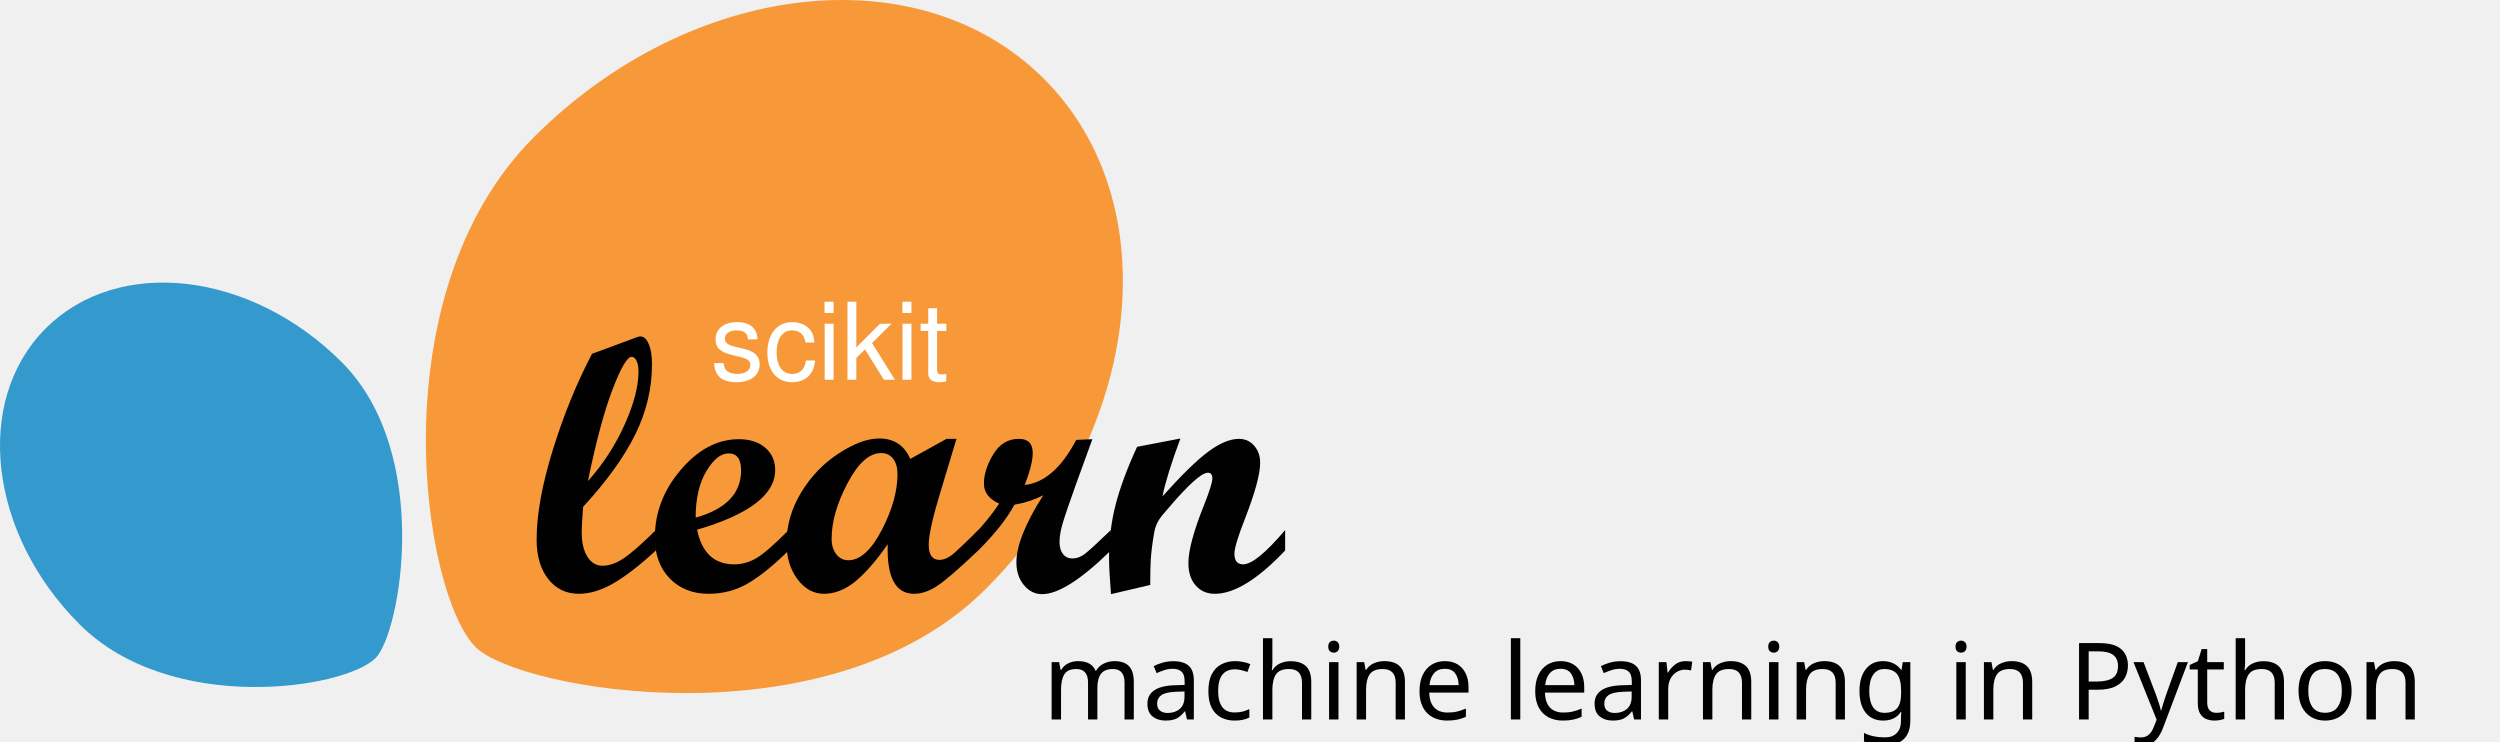
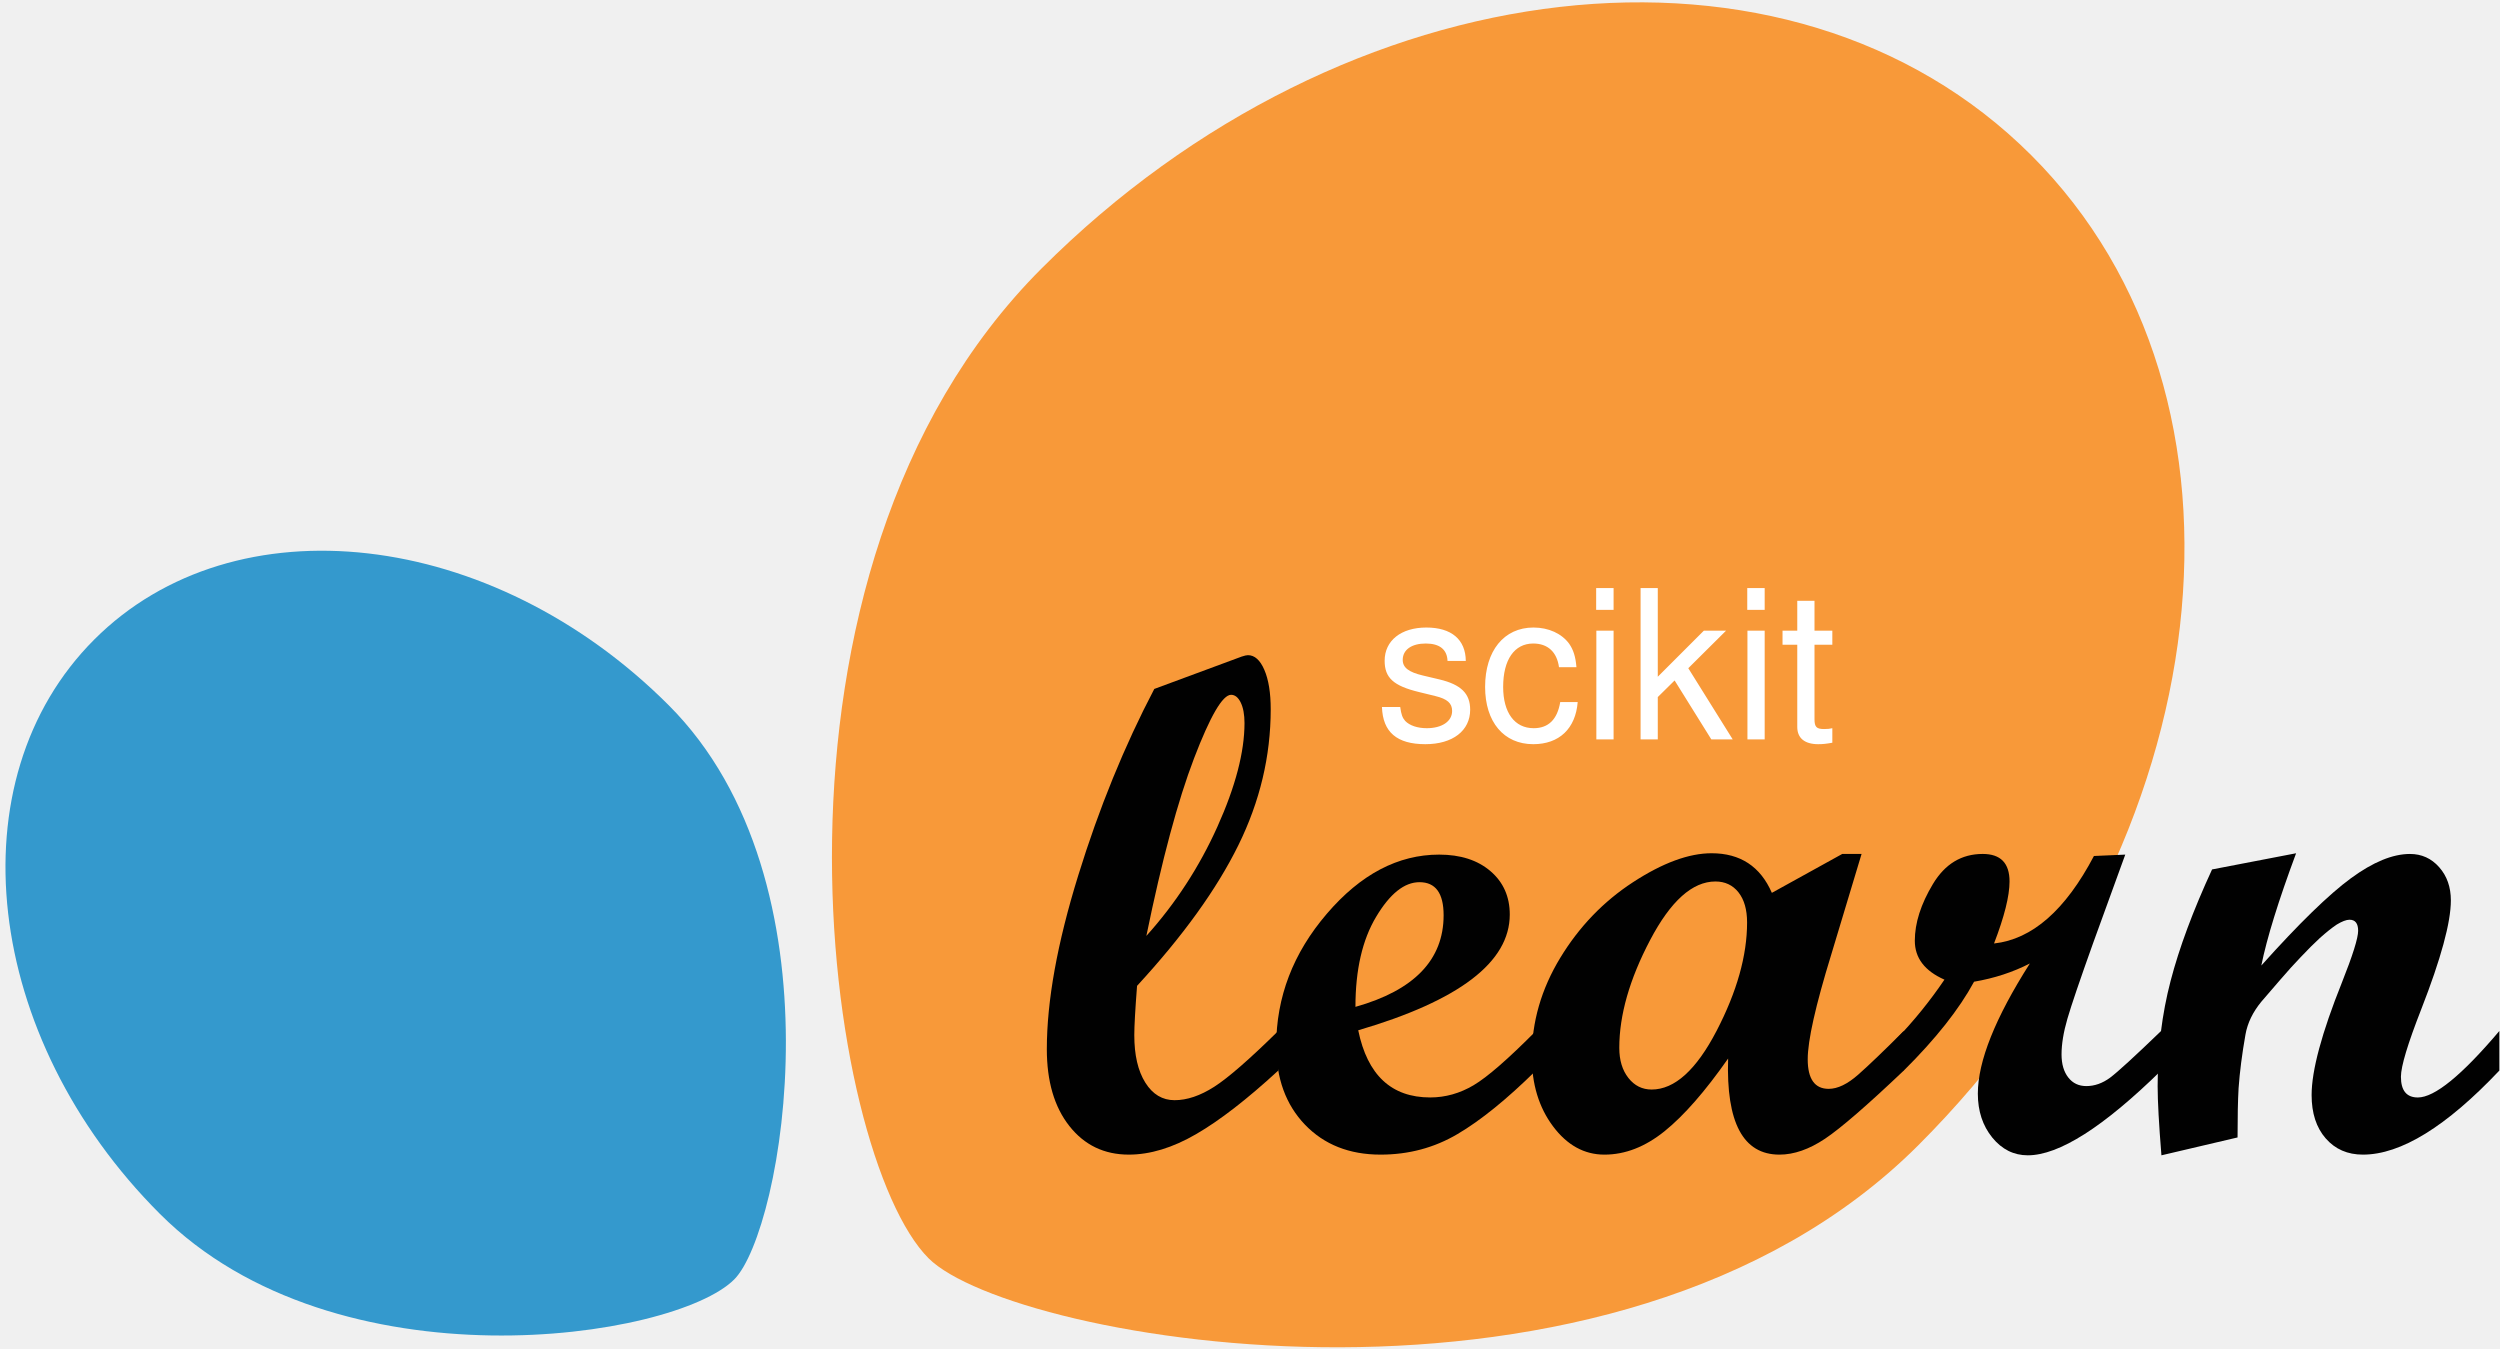
- <svg xmlns="http://www.w3.org/2000/svg" enable-background="new 0 0 792 612" height="160.024" viewBox="0 0 539.474 160.024" width="539.474" version="1.1" id="svg9">
-   <defs id="defs9" />
-   <path d="m 212.711,127.088 c 33.869,-33.867 39.498,-83.146 12.572,-110.07 -26.922,-26.921 -76.199,-21.293 -110.066,12.572 -33.867,33.866 -24.07,98.568 -12.57,110.07 9.293,9.293 76.199,21.293 110.064,-12.572 z" fill="#f89939" id="path1" />
-   <path d="m 73.741,78.151 c -19.648,-19.648 -48.242,-22.919 -63.867,-7.295 -15.621,15.622 -12.355,44.22 7.297,63.865 19.652,19.654 57.195,13.969 63.863,7.295 5.396,-5.387 12.361,-44.215 -7.293,-63.865 z" fill="#3499cd" id="path2" />
-   <g fill="#010101" id="g7" transform="translate(-120.6086,-220.2602)">
-     <path d="m 262.143,339.047 c -3.471,3.195 -6.516,5.553 -9.133,7.068 -2.617,1.52 -5.113,2.279 -7.488,2.279 -2.732,0 -4.936,-1.059 -6.607,-3.178 -1.674,-2.121 -2.508,-4.965 -2.508,-8.543 0,-5.361 1.162,-11.797 3.486,-19.301 2.32,-7.51 5.145,-14.43 8.463,-20.761 l 9.729,-3.602 c 0.305,-0.102 0.537,-0.154 0.691,-0.154 0.738,0 1.348,0.544 1.816,1.627 0.473,1.088 0.711,2.55 0.711,4.388 0,5.209 -1.199,10.252 -3.602,15.129 -2.402,4.879 -6.154,10.086 -11.26,15.627 -0.205,2.656 -0.307,4.48 -0.307,5.477 0,2.223 0.408,3.982 1.225,5.285 0.818,1.305 1.902,1.953 3.256,1.953 1.381,0 2.848,-0.494 4.406,-1.49 1.555,-0.998 3.93,-3.064 7.121,-6.207 v 4.403 z m -14.668,-14.973 c 3.242,-3.605 5.875,-7.648 7.891,-12.121 2.016,-4.475 3.023,-8.324 3.023,-11.549 0,-0.94 -0.139,-1.704 -0.418,-2.278 -0.281,-0.575 -0.641,-0.864 -1.074,-0.864 -0.941,0 -2.316,2.352 -4.117,7.057 -1.801,4.704 -3.569,11.29 -5.305,19.755 z" id="path3" />
-     <path d="m 290.795,339.047 c -3.242,3.195 -6.152,5.553 -8.732,7.068 -2.58,1.52 -5.424,2.279 -8.541,2.279 -3.473,0 -6.275,-1.111 -8.41,-3.33 -2.131,-2.225 -3.195,-5.146 -3.195,-8.773 0,-5.412 1.875,-10.309 5.633,-14.688 3.75,-4.381 7.914,-6.57 12.484,-6.57 2.375,0 4.275,0.615 5.707,1.84 1.43,1.227 2.145,2.834 2.145,4.826 0,5.287 -5.617,9.574 -16.852,12.869 1.02,4.977 3.688,7.469 8.004,7.469 1.686,0 3.293,-0.453 4.824,-1.357 1.535,-0.908 3.844,-2.922 6.934,-6.035 v 4.402 z m -20.07,-7.084 c 6.535,-1.84 9.805,-5.234 9.805,-10.188 0,-2.451 -0.895,-3.676 -2.68,-3.676 -1.686,0 -3.293,1.281 -4.824,3.85 -1.536,2.565 -2.301,5.901 -2.301,10.014 z" id="path4" />
-     <path d="m 331.701,339.047 c -4.086,3.881 -7.01,6.412 -8.77,7.588 -1.762,1.174 -3.447,1.76 -5.057,1.76 -4.035,0 -5.936,-3.561 -5.707,-10.686 -2.553,3.65 -4.91,6.344 -7.068,8.084 -2.156,1.736 -4.383,2.602 -6.684,2.602 -2.244,0 -4.152,-1.051 -5.725,-3.158 -1.573,-2.107 -2.354,-4.691 -2.354,-7.758 0,-3.828 1.051,-7.48 3.156,-10.955 2.109,-3.473 4.809,-6.279 8.102,-8.424 3.293,-2.145 6.207,-3.219 8.732,-3.219 3.193,0 5.428,1.469 6.705,4.404 l 7.828,-4.326 h 2.148 l -3.381,11.221 c -1.736,5.645 -2.607,9.514 -2.607,11.607 0,2.195 0.777,3.293 2.336,3.293 0.992,0 2.09,-0.529 3.291,-1.59 1.201,-1.061 2.883,-2.676 5.053,-4.846 v 4.403 z m -28.037,2.109 c 2.553,0 4.959,-2.176 7.223,-6.529 2.26,-4.355 3.389,-8.373 3.389,-12.049 0,-1.428 -0.322,-2.547 -0.957,-3.35 -0.641,-0.807 -1.496,-1.207 -2.566,-1.207 -2.555,0 -4.977,2.17 -7.258,6.512 -2.285,4.342 -3.43,8.338 -3.43,11.986 0,1.381 0.34,2.498 1.016,3.354 0.676,0.856 1.534,1.283 2.583,1.283 z" id="path5" />
-     <path d="m 360.314,339.047 c -6.41,6.281 -11.352,9.424 -14.824,9.424 -1.559,0 -2.875,-0.658 -3.945,-1.969 -1.07,-1.316 -1.609,-2.945 -1.609,-4.887 0,-3.6 1.93,-8.424 5.785,-14.477 -1.891,0.971 -3.957,1.645 -6.205,2.029 -1.66,3.064 -4.266,6.359 -7.814,9.879 h -0.879 v -3.443 c 1.99,-2.068 3.791,-4.291 5.4,-6.666 -2.199,-0.971 -3.295,-2.414 -3.295,-4.326 0,-1.969 0.668,-4.068 2.012,-6.305 1.34,-2.232 3.184,-3.348 5.535,-3.348 1.992,0 2.986,1.018 2.986,3.062 0,1.609 -0.574,3.906 -1.725,6.895 4.238,-0.461 7.941,-3.701 11.109,-9.729 l 3.484,-0.154 -3.562,9.805 c -1.48,4.137 -2.438,6.955 -2.871,8.447 -0.433,1.492 -0.652,2.816 -0.652,3.963 0,1.074 0.25,1.932 0.746,2.566 0.498,0.643 1.17,0.959 2.012,0.959 0.918,0 1.801,-0.314 2.643,-0.936 0.842,-0.631 2.732,-2.359 5.67,-5.193 v 4.404 z" id="path6" />
-     <path d="m 397.928,339.047 c -5.898,6.234 -10.957,9.348 -15.168,9.348 -1.711,0 -3.09,-0.6 -4.137,-1.801 -1.049,-1.199 -1.572,-2.807 -1.572,-4.824 0,-2.732 1.125,-6.908 3.373,-12.523 1.199,-3.014 1.801,-4.932 1.801,-5.746 0,-0.818 -0.322,-1.227 -0.957,-1.227 -0.357,0 -0.832,0.18 -1.418,0.535 -0.539,0.357 -1.164,0.859 -1.879,1.496 -0.637,0.586 -1.354,1.301 -2.145,2.141 -0.691,0.721 -1.432,1.537 -2.219,2.453 l -2.148,2.492 c -0.943,1.148 -1.531,2.359 -1.76,3.637 -0.385,2.17 -0.639,4.164 -0.768,5.979 -0.078,1.35 -0.115,3.174 -0.115,5.477 l -8.465,1.988 c -0.279,-3.447 -0.422,-6.014 -0.422,-7.697 0,-4.111 0.479,-8.006 1.438,-11.682 0.957,-3.68 2.494,-7.814 4.615,-12.412 l 9.344,-1.799 c -1.965,5.287 -3.254,9.447 -3.867,12.484 4.188,-4.672 7.508,-7.906 9.969,-9.709 2.457,-1.801 4.645,-2.697 6.557,-2.697 1.299,0 2.385,0.49 3.25,1.471 0.869,0.982 1.301,2.215 1.301,3.689 0,2.449 -1.098,6.484 -3.291,12.104 -1.508,3.854 -2.262,6.355 -2.262,7.51 0,1.537 0.627,2.305 1.881,2.305 1.867,0 4.891,-2.465 9.064,-7.393 z" id="path7" />
+ <svg xmlns="http://www.w3.org/2000/svg" height="675" viewBox="0 0 1251 675" width="1251">
+   <path d="m959.94 573.066c152.41-152.402 177.741-374.157 56.574-495.315-121.149-121.144-342.895-95.818-495.297 56.574-152.402 152.397-108.315 443.556-56.565 495.315 41.818 41.819 342.896 95.819 495.288-56.574z" fill="#f89939" />
+   <path d="m334.575 352.85c-88.416-88.416-217.089-103.136-287.402-32.828-70.294 70.299-55.597 198.99 32.836 287.393 88.434 88.443 257.378 62.86 287.384 32.827 24.282-24.241 55.624-198.967-32.818-287.392z" fill="#3499cd" />
+   <g fill="#010101">
+     <path d="m639.643 535.711c-15.62 14.378-29.322 24.989-41.098 31.806-11.777 6.84-23.009 10.255-33.696 10.255-12.294 0-22.212-4.766-29.731-14.301-7.533-9.545-11.286-22.343-11.286-38.444 0-24.124 5.229-53.086 15.687-86.854 10.44-33.795 23.153-64.935 38.083-93.425l43.78-16.209c1.373-.459 2.417-.693 3.11-.693 3.321 0 6.066 2.448 8.172 7.321 2.128 4.896 3.199 11.475 3.199 19.746 0 23.441-5.396 46.134-16.209 68.081-10.809 21.955-27.693 45.387-50.67 70.322-.923 11.952-1.382 20.16-1.382 24.646 0 10.003 1.836 17.919 5.513 23.782 3.681 5.872 8.559 8.789 14.652 8.789 6.214 0 12.816-2.223 19.827-6.705 6.998-4.491 17.685-13.788 32.044-27.931v19.814zm-66.006-67.378c14.589-16.223 26.438-34.416 35.509-54.544 9.072-20.138 13.604-37.458 13.604-51.971 0-4.23-.626-7.668-1.881-10.251-1.265-2.588-2.884-3.888-4.833-3.888-4.234 0-10.422 10.584-18.526 31.757-8.104 21.168-16.061 50.805-23.872 88.897z" />
+     <path d="m768.578 535.711c-14.589 14.378-27.684 24.989-39.294 31.806-11.61 6.84-24.408 10.255-38.435 10.255-15.628 0-28.237-5-37.845-14.985-9.589-10.013-14.377-23.157-14.377-39.479 0-24.354 8.438-46.39 25.349-66.096 16.875-19.715 35.613-29.565 56.178-29.565 10.688 0 19.237 2.768 25.682 8.28 6.435 5.522 9.652 12.753 9.652 21.717 0 23.791-25.276 43.083-75.834 57.91 4.59 22.397 16.596 33.61 36.018 33.61 7.587 0 14.818-2.039 21.708-6.107 6.907-4.086 17.298-13.149 31.203-27.157v19.809zm-90.315-31.878c29.408-8.28 44.123-23.553 44.123-45.846 0-11.029-4.028-16.542-12.06-16.542-7.587 0-14.818 5.765-21.708 17.325-6.912 11.543-10.354 26.555-10.354 45.063z" />
+     <path d="m952.654 535.711c-18.387 17.465-31.545 28.854-39.465 34.146-7.929 5.283-15.512 7.92-22.757 7.92-18.158 0-26.712-16.025-25.682-48.087-11.489 16.425-22.095 28.548-31.806 36.378-9.702 7.812-19.724 11.709-30.078 11.709-10.098 0-18.684-4.729-25.762-14.211-7.079-9.482-10.593-21.11-10.593-34.911 0-17.226 4.729-33.66 14.202-49.298 9.491-15.628 21.641-28.255 36.459-37.908 14.818-9.653 27.932-14.485 39.294-14.485 14.368 0 24.426 6.61 30.172 19.818l35.226-19.467h9.666l-15.215 50.495c-7.812 25.402-11.732 42.813-11.732 52.231 0 9.878 3.497 14.818 10.512 14.818 4.464 0 9.405-2.38 14.81-7.155 5.404-4.775 12.973-12.042 22.738-21.807v19.814zm-126.166 9.491c11.488 0 22.315-9.792 32.503-29.381 10.17-19.597 15.251-37.678 15.251-54.22 0-6.426-1.449-11.461-4.307-15.075-2.885-3.632-6.732-5.432-11.547-5.432-11.497 0-22.396 9.765-32.661 29.304-10.283 19.539-15.435 37.521-15.435 53.937 0 6.214 1.53 11.241 4.572 15.093 3.042 3.852 6.903 5.774 11.624 5.774z" />
+     <path d="m1081.413 535.711c-28.845 28.265-51.084 42.408-66.708 42.408-7.015 0-12.938-2.961-17.753-8.861-4.815-5.922-7.24-13.252-7.24-21.991 0-16.2 8.685-37.908 26.032-65.146-8.51 4.37-17.806 7.402-27.923 9.13-7.47 13.788-19.197 28.616-35.163 44.456h-3.956v-15.493c8.955-9.306 17.059-19.31 24.3-29.997-9.896-4.369-14.827-10.863-14.827-19.467 0-8.86 3.006-18.306 9.054-28.372 6.03-10.044 14.328-15.066 24.908-15.066 8.964 0 13.437 4.581 13.437 13.779 0 7.241-2.583 17.577-7.763 31.028 19.071-2.075 35.735-16.655 49.991-43.781l15.678-.693-16.029 44.123c-6.66 18.616-10.971 31.297-12.92 38.011-1.949 6.714-2.934 12.672-2.934 17.834 0 4.833 1.125 8.694 3.357 11.547 2.241 2.894 5.265 4.316 9.054 4.316 4.131 0 8.105-1.413 11.894-4.212 3.789-2.84 12.294-10.615 25.515-23.368v19.818z" />
+     <path d="m1250.676 535.711c-26.541 28.053-49.307 42.066-68.256 42.066-7.699 0-13.905-2.7-18.616-8.104-4.721-5.396-7.074-12.632-7.074-21.708 0-12.294 5.062-31.086 15.179-56.353 5.396-13.563 8.104-22.194 8.104-25.857 0-3.681-1.449-5.522-4.307-5.522-1.607 0-3.744.81-6.381 2.408-2.426 1.607-5.238 3.866-8.456 6.732-2.866 2.637-6.093 5.854-9.652 9.634-3.109 3.245-6.444 6.917-9.986 11.039l-9.666 11.214c-4.243 5.166-6.89 10.616-7.92 16.366-1.733 9.765-2.875 18.738-3.456 26.906-.351 6.075-.517 14.283-.517 24.647l-38.092 8.946c-1.255-15.511-1.899-27.063-1.899-34.636 0-18.499 2.156-36.027 6.471-52.569 4.307-16.56 11.223-35.163 20.767-55.854l42.048-8.096c-8.842 23.792-14.643 42.512-17.401 56.178 18.846-21.024 33.786-35.577 44.86-43.69 11.057-8.105 20.902-12.137 29.507-12.137 5.845 0 10.732 2.205 14.625 6.62 3.91 4.419 5.854 9.967 5.854 16.6 0 11.021-4.941 29.178-14.81 54.468-6.786 17.343-10.179 28.598-10.179 33.795 0 6.916 2.822 10.372 8.465 10.372 8.401 0 22.009-11.093 40.788-33.269z" />
  </g>
-   <text fill="#ffffff" font-family="Helvetica" font-size="23.079px" id="text8" x="153.333" y="81.946">scikit</text>
-   <text fill="#010101" font-family="Verdana" font-size="23.079px" id="text9" x="224.96" y="155.257">machine learning in Python</text>
+   <path d="m692.743 295.259h1013.589v377.766h-1013.589z" fill="none" />
+   <text fill="#fff" font-family="Helvetica" font-size="103.858" x="688" y="370">scikit</text>
+   <path d="m1015.056 620.906h1464.444v193.334h-1464.444z" fill="none" />
</svg>
